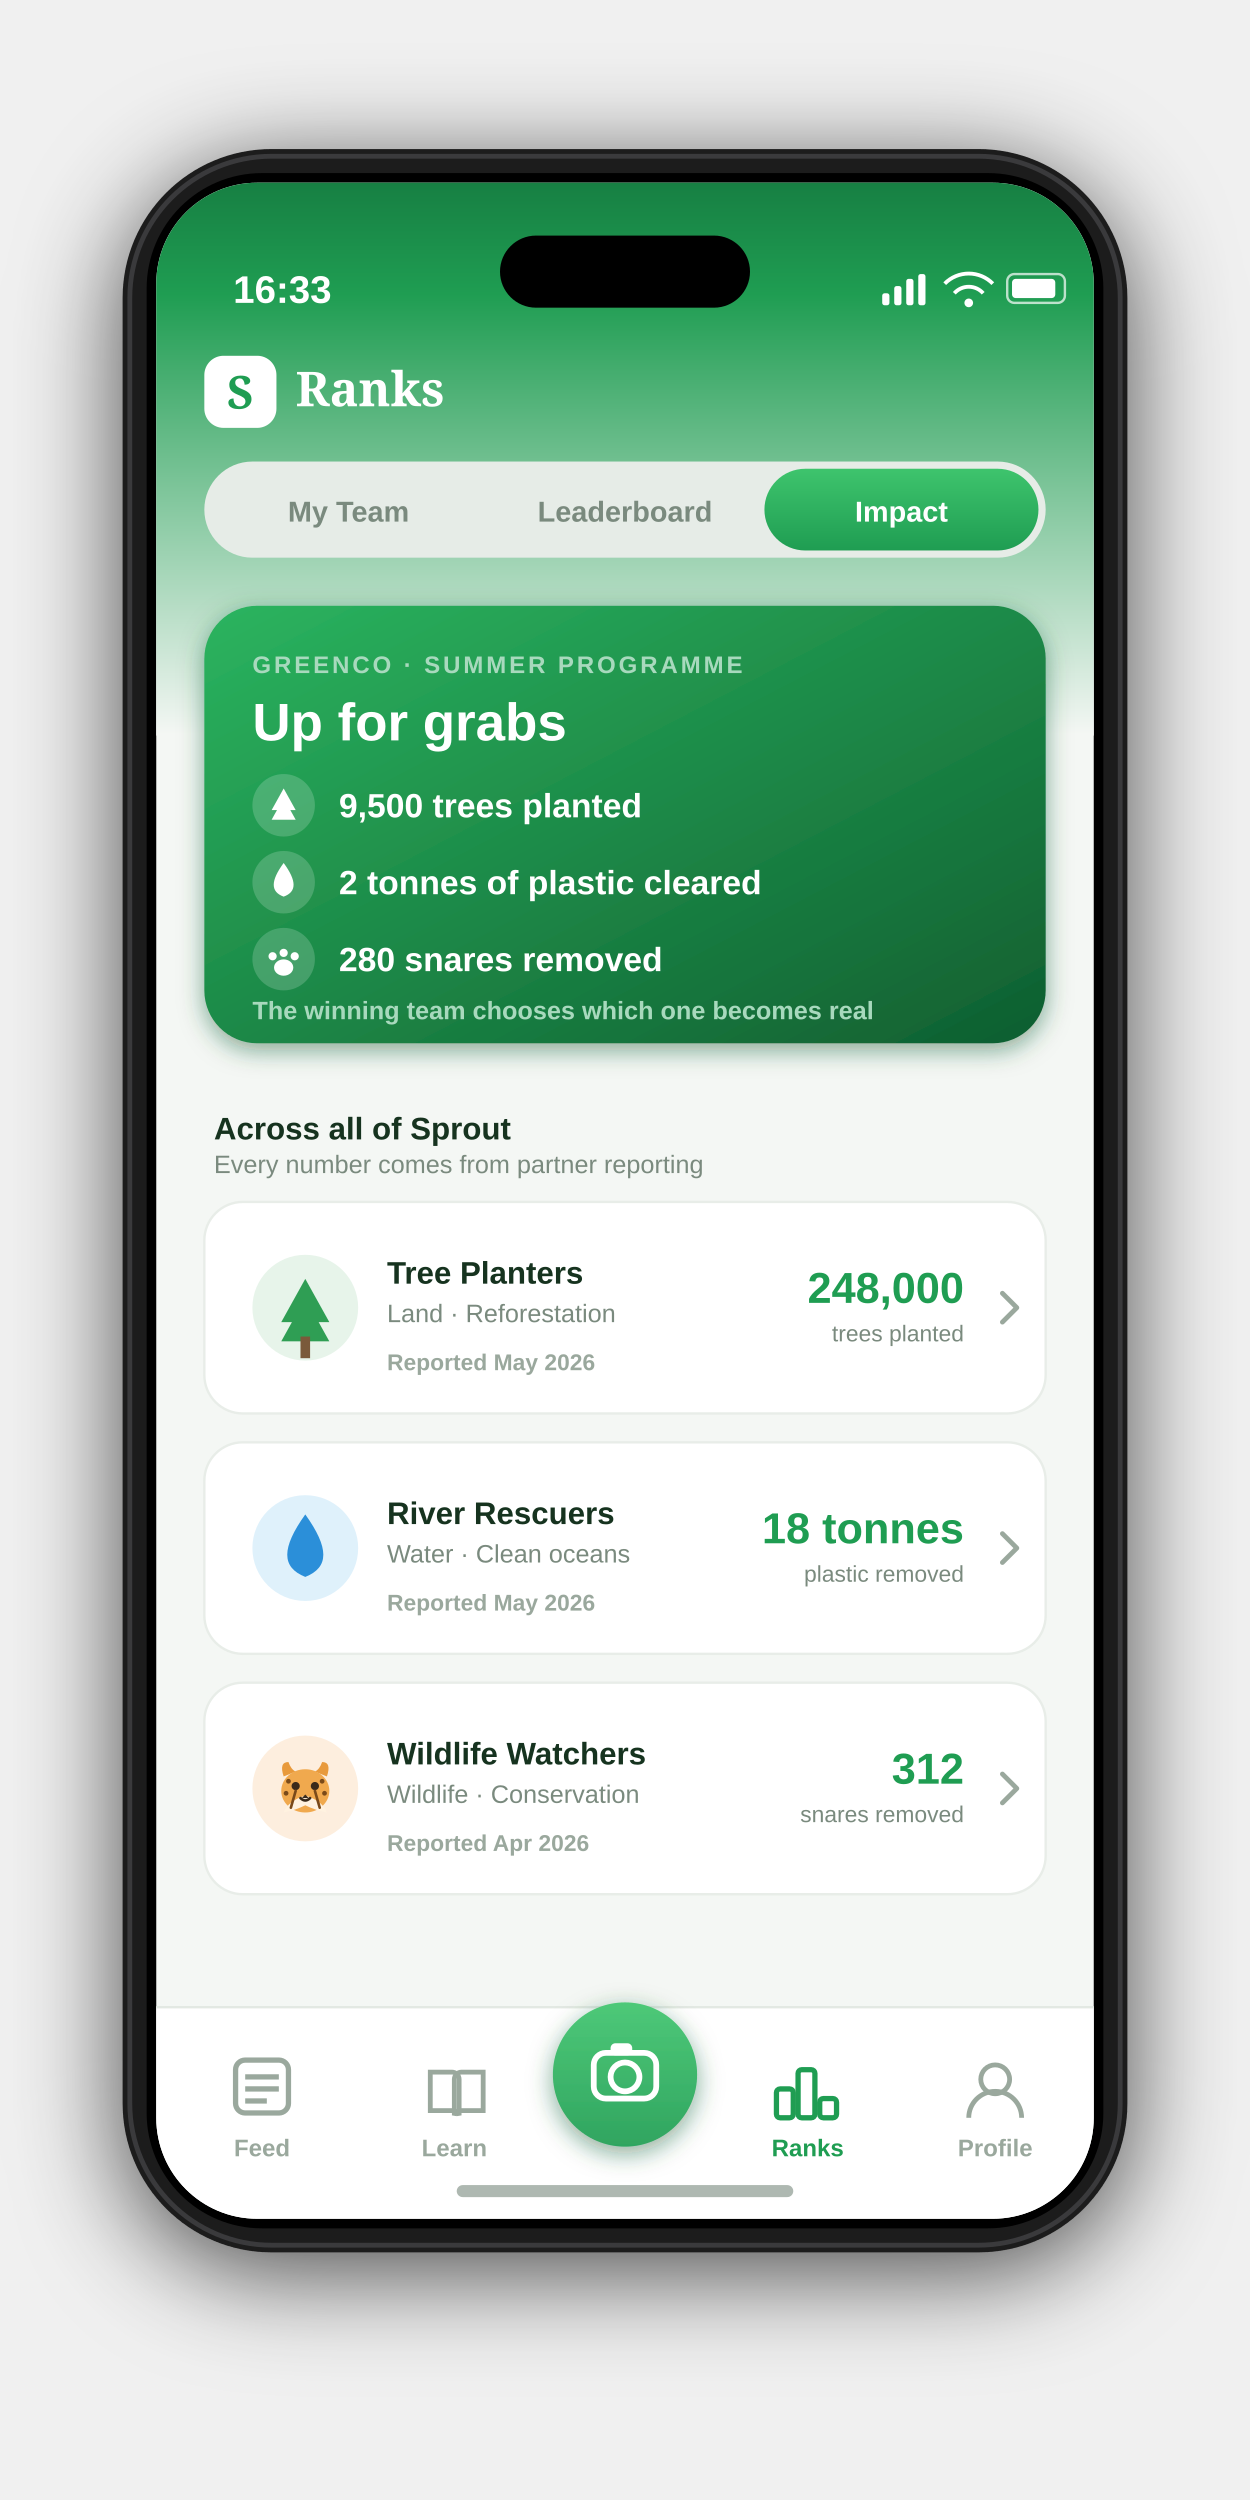
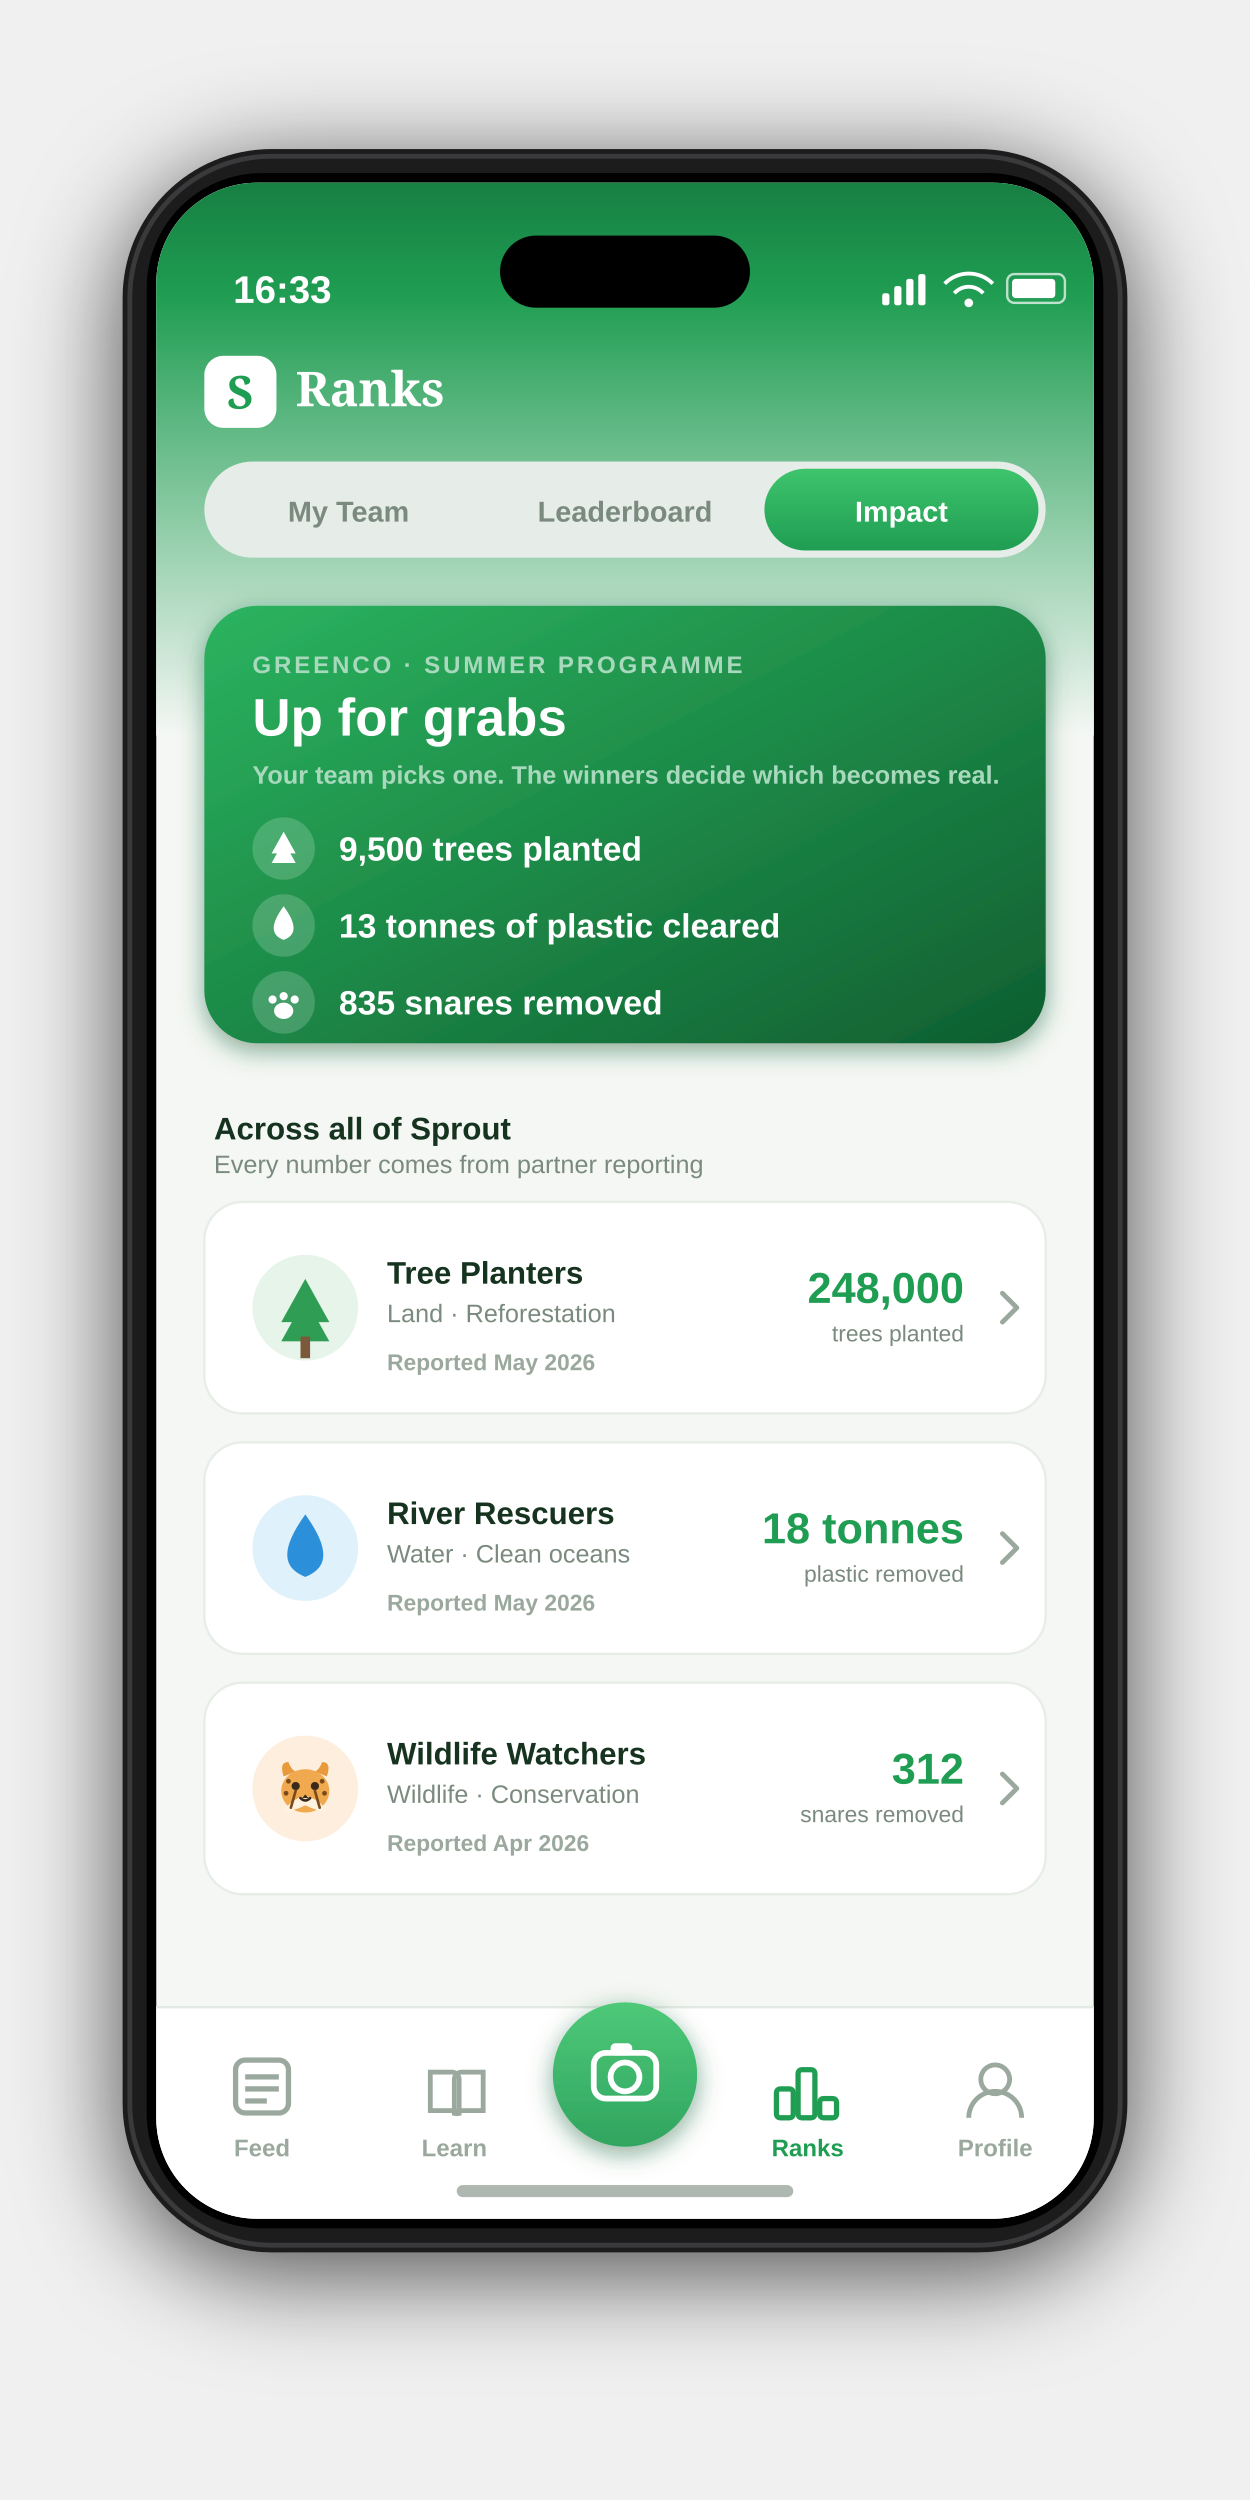
<svg xmlns="http://www.w3.org/2000/svg" viewBox="0 0 520 1040" font-family="-apple-system, 'SF Pro Display', 'Helvetica Neue', Arial, sans-serif">
  <defs>
    <linearGradient id="sprout" x1="0" y1="0" x2="0" y2="1">
      <stop offset="0%" stop-color="#3ec46d" />
      <stop offset="100%" stop-color="#1f9d52" />
    </linearGradient>
    <linearGradient id="hero" x1="0" y1="0" x2="1" y2="1">
      <stop offset="0%" stop-color="#2bb45f" />
      <stop offset="100%" stop-color="#0f5e30" />
    </linearGradient>
    <linearGradient id="headerFade" x1="0" y1="0" x2="0" y2="1">
      <stop offset="0%" stop-color="#178043" />
      <stop offset="20%" stop-color="#1f9d52" />
      <stop offset="100%" stop-color="#f4f7f4" />
    </linearGradient>
    <radialGradient id="tabGlow" cx="50%" cy="50%" r="50%">
      <stop offset="0%" stop-color="#ffffff" stop-opacity="0.55" />
      <stop offset="100%" stop-color="#ffffff" stop-opacity="0" />
    </radialGradient>
    <filter id="deviceShadow" x="-30%" y="-20%" width="160%" height="140%">
      <feDropShadow dx="0" dy="8" stdDeviation="22" flood-color="#000000" flood-opacity="0.7" />
    </filter>
    <filter id="camShadow" x="-50%" y="-50%" width="200%" height="200%">
      <feDropShadow dx="0" dy="3" stdDeviation="5" flood-color="#0c5a2e" flood-opacity="0.5" />
    </filter>
    <clipPath id="screenClip">
      <rect x="65" y="76" width="390" height="847" rx="42" />
    </clipPath>
  </defs>
  <rect x="51" y="62" width="418" height="875" rx="62" fill="#1c1c1e" filter="url(#deviceShadow)" />
  <rect x="54" y="65" width="412" height="869" rx="59" fill="none" stroke="#3a3a3c" stroke-width="2" />
  <rect x="61" y="72" width="398" height="855" rx="48" fill="#000000" />
  <g clip-path="url(#screenClip)">
    <g transform="translate(65,76)">
      <rect width="390" height="847" fill="#f4f7f4" />
      <rect y="0" width="390" height="230" fill="url(#headerFade)" />
      <text x="32" y="50" fill="#ffffff" font-size="16" font-weight="600">16:33</text>
      <g transform="translate(302,38)" fill="#ffffff">
        <rect x="0" y="8" width="3" height="5" rx="1" />
        <rect x="5" y="5" width="3" height="8" rx="1" />
        <rect x="10" y="2" width="3" height="11" rx="1" />
        <rect x="15" y="0" width="3" height="13" rx="1" />
      </g>
      <path d="M328 42 a14 14 0 0 1 20 0 M332 46 a8 8 0 0 1 12 0" stroke="#ffffff" stroke-width="1.6" fill="none" />
      <circle cx="338" cy="50" r="1.8" fill="#ffffff" />
      <rect x="354" y="38" width="24" height="12" rx="3" fill="none" stroke="#ffffff" stroke-opacity="0.7" />
      <rect x="356" y="40" width="18" height="8" rx="1.5" fill="#ffffff" />
      <rect x="143" y="22" width="104" height="30" rx="15" fill="#000000" />
      <g transform="translate(20,72)">
        <rect width="30" height="30" rx="8" fill="#ffffff" />
        <text x="15" y="22" fill="#1f9d52" font-size="19" font-weight="800" text-anchor="middle" font-family="Georgia, serif">S</text>
      </g>
      <text x="58" y="93" fill="#ffffff" font-size="20" font-weight="700" font-family="Georgia, serif">Ranks</text>
      <g transform="translate(20,116)">
        <rect width="350" height="40" rx="20" fill="#e6ece7" />
        <rect x="233" y="3" width="114" height="34" rx="17" fill="url(#sprout)" />
        <text x="60" y="25" fill="#7a8a7e" font-size="12" font-weight="600" text-anchor="middle">My Team</text>
        <text x="175" y="25" fill="#7a8a7e" font-size="12" font-weight="600" text-anchor="middle">Leaderboard</text>
        <text x="290" y="25" fill="#ffffff" font-size="12" font-weight="700" text-anchor="middle">Impact</text>
      </g>
      <rect x="20" y="176" width="350" height="182" rx="22" fill="url(#hero)" filter="url(#camShadow)" />
      <text x="40" y="204" fill="#a8d9bd" font-size="10" font-weight="700" letter-spacing="1.2">GREENCO · SUMMER PROGRAMME</text>
-       <text x="40" y="232" fill="#ffffff" font-size="22" font-weight="800">Up for grabs</text>
-       <g transform="translate(40,246)">
+       <text x="40" y="230" fill="#ffffff" font-size="22" font-weight="800">Up for grabs</text>
+       <text x="40" y="250" fill="#a8d9bd" font-size="10.5" font-weight="600">Your team picks one. The winners decide which becomes real.</text>
+       <g transform="translate(40,264)">
        <circle cx="13" cy="13" r="13" fill="#ffffff" opacity="0.18" />
        <g transform="translate(13,13)">
          <path d="M0 -7 l5 9 h-10 z M0 -3 l5 9 h-10 z" fill="#ffffff" />
        </g>
        <text x="36" y="18" fill="#ffffff" font-size="14" font-weight="700">9,500 trees planted</text>
      </g>
-       <g transform="translate(40,278)">
+       <g transform="translate(40,296)">
        <circle cx="13" cy="13" r="13" fill="#ffffff" opacity="0.18" />
        <path d="M13 5 c5.5 7.5 5.5 12 0 14 c-5.5 -2 -5.5 -6.5 0 -14z" fill="#ffffff" />
-         <text x="36" y="18" fill="#ffffff" font-size="14" font-weight="700">2 tonnes of plastic cleared</text>
+         <text x="36" y="18" fill="#ffffff" font-size="14" font-weight="700">13 tonnes of plastic cleared</text>
      </g>
-       <g transform="translate(40,310)">
+       <g transform="translate(40,328)">
        <circle cx="13" cy="13" r="13" fill="#ffffff" opacity="0.18" />
        <g transform="translate(13,14)" fill="#ffffff">
          <ellipse cx="0" cy="2.5" rx="4" ry="3.4" />
          <circle cx="-4.6" cy="-2.2" r="1.7" />
          <circle cx="0" cy="-3.6" r="1.7" />
          <circle cx="4.6" cy="-2.2" r="1.7" />
        </g>
-         <text x="36" y="18" fill="#ffffff" font-size="14" font-weight="700">280 snares removed</text>
+         <text x="36" y="18" fill="#ffffff" font-size="14" font-weight="700">835 snares removed</text>
      </g>
-       <text x="40" y="348" fill="#a8d9bd" font-size="10.5" font-weight="600">The winning team chooses which one becomes real</text>
      <text x="24" y="398" fill="#16331f" font-size="13" font-weight="700">Across all of Sprout</text>
      <text x="24" y="412" fill="#7a8a7e" font-size="10.5">Every number comes from partner reporting</text>
      <g transform="translate(20,424)">
        <rect width="350" height="88" rx="16" fill="#ffffff" stroke="#e8ede8" />
        <circle cx="42" cy="44" r="22" fill="#e7f4ea" />
        <path d="M42 32 l10 18 h-20 z M42 40 l10 18 h-20 z" fill="#2f9e54" />
        <rect x="40" y="56" width="4" height="9" fill="#7a5a3a" />
        <text x="76" y="34" fill="#16331f" font-size="13" font-weight="700">Tree Planters</text>
        <text x="76" y="50" fill="#7a8a7e" font-size="10.5">Land  ·  Reforestation</text>
        <text x="76" y="70" fill="#9aa89d" font-size="9.5" font-weight="600">Reported May 2026</text>
        <text x="316" y="42" fill="#1f9d52" font-size="18" font-weight="800" text-anchor="end">248,000</text>
        <text x="316" y="58" fill="#7a8a7e" font-size="9.5" text-anchor="end">trees planted</text>
        <path d="M332 38 l6 6 l-6 6" stroke="#9aa89d" stroke-width="2" fill="none" stroke-linecap="round" stroke-linejoin="round" />
      </g>
      <g transform="translate(20,524)">
        <rect width="350" height="88" rx="16" fill="#ffffff" stroke="#e8ede8" />
        <circle cx="42" cy="44" r="22" fill="#dff1fb" />
        <path d="M42 30 c10 14 10 22 0 26 c-10 -4 -10 -12 0 -26z" fill="#2b8fd9" />
        <text x="76" y="34" fill="#16331f" font-size="13" font-weight="700">River Rescuers</text>
        <text x="76" y="50" fill="#7a8a7e" font-size="10.5">Water  ·  Clean oceans</text>
        <text x="76" y="70" fill="#9aa89d" font-size="9.5" font-weight="600">Reported May 2026</text>
        <text x="316" y="42" fill="#1f9d52" font-size="18" font-weight="800" text-anchor="end">18 tonnes</text>
        <text x="316" y="58" fill="#7a8a7e" font-size="9.5" text-anchor="end">plastic removed</text>
        <path d="M332 38 l6 6 l-6 6" stroke="#9aa89d" stroke-width="2" fill="none" stroke-linecap="round" stroke-linejoin="round" />
      </g>
      <g transform="translate(20,624)">
        <rect width="350" height="88" rx="16" fill="#ffffff" stroke="#e8ede8" />
        <circle cx="42" cy="44" r="22" fill="#fdeede" />
        <g transform="translate(42,45)">
          <path d="M-9 -6 Q-11 -12 -7 -12 Q-6 -9 -4 -8 Z" fill="#e89a3c" />
          <path d="M9 -6 Q11 -12 7 -12 Q6 -9 4 -8 Z" fill="#e89a3c" />
          <ellipse cx="0" cy="0" rx="10" ry="9" fill="#f0a94e" />
          <path d="M0 2 Q-7 4 -9 9 Q-4 8 0 6 Q4 8 9 9 Q7 4 0 2 Z" fill="#fff2e0" />
          <circle cx="-4" cy="-2" r="1.7" fill="#3a2a1a" />
          <circle cx="4" cy="-2" r="1.7" fill="#3a2a1a" />
          <path d="M-2 3 Q0 5 2 3" fill="none" stroke="#3a2a1a" stroke-width="1.1" stroke-linecap="round" />
          <path d="M0 1.5 L-1.4 3 H1.4 Z" fill="#3a2a1a" />
          <path d="M-4 0 L-6 7" stroke="#7a4a1a" stroke-width="1.1" fill="none" stroke-linecap="round" />
          <path d="M4 0 L6 7" stroke="#7a4a1a" stroke-width="1.1" fill="none" stroke-linecap="round" />
          <circle cx="-7" cy="-4" r="1" fill="#7a4a1a" />
          <circle cx="7" cy="-4" r="1" fill="#7a4a1a" />
          <circle cx="-8" cy="1" r="1" fill="#7a4a1a" />
          <circle cx="8" cy="1" r="1" fill="#7a4a1a" />
        </g>
        <text x="76" y="34" fill="#16331f" font-size="13" font-weight="700">Wildlife Watchers</text>
        <text x="76" y="50" fill="#7a8a7e" font-size="10.5">Wildlife  ·  Conservation</text>
        <text x="76" y="70" fill="#9aa89d" font-size="9.5" font-weight="600">Reported Apr 2026</text>
        <text x="316" y="42" fill="#1f9d52" font-size="18" font-weight="800" text-anchor="end">312</text>
        <text x="316" y="58" fill="#7a8a7e" font-size="9.5" text-anchor="end">snares removed</text>
        <path d="M332 38 l6 6 l-6 6" stroke="#9aa89d" stroke-width="2" fill="none" stroke-linecap="round" stroke-linejoin="round" />
      </g>
      <g transform="translate(0,759)">
        <rect width="390" height="88" fill="#ffffff" />
        <line x1="0" y1="0" x2="390" y2="0" stroke="#e3e9e3" stroke-width="1" />
        <g transform="translate(33,22)">
          <rect x="0" y="0" width="22" height="22" rx="4" fill="none" stroke="#9aa89d" stroke-width="2.2" />
          <line x1="4" y1="7" x2="18" y2="7" stroke="#9aa89d" stroke-width="2.2" />
          <line x1="4" y1="12" x2="18" y2="12" stroke="#9aa89d" stroke-width="2.2" />
          <line x1="4" y1="17" x2="13" y2="17" stroke="#9aa89d" stroke-width="2.2" />
        </g>
        <text x="44" y="62" fill="#9aa89d" font-size="10" font-weight="600" text-anchor="middle">Feed</text>
        <g transform="translate(112,23)" stroke="#9aa89d" stroke-width="2" fill="none">
          <path d="M2 4 h9 a3 3 0 0 1 3 3 v15 a3 3 0 0 0 -3 -2 h-9 z" />
          <path d="M24 4 h-9 a3 3 0 0 0 -3 3 v15 a3 3 0 0 1 3 -2 h9 z" />
        </g>
        <text x="124" y="62" fill="#9aa89d" font-size="10" font-weight="600" text-anchor="middle">Learn</text>
        <circle cx="195" cy="28" r="30" fill="url(#sprout)" filter="url(#camShadow)" />
        <circle cx="195" cy="28" r="30" fill="#ffffff" opacity="0.08" />
        <g transform="translate(195,28)" stroke="#ffffff" stroke-width="2.4" fill="none">
          <rect x="-13" y="-9" width="26" height="19" rx="5" />
          <circle cx="0" cy="1" r="6" />
          <rect x="-6" y="-13" width="9" height="5" rx="2" fill="#ffffff" stroke="none" />
        </g>
        <circle cx="271" cy="34" r="26" fill="url(#tabGlow)" />
        <g transform="translate(258,22)" stroke="#1f9d52" stroke-width="2.2" fill="none">
          <rect x="0" y="12" width="7" height="12" rx="1.5" />
          <rect x="9" y="4" width="7" height="20" rx="1.5" />
          <rect x="18" y="16" width="7" height="8" rx="1.5" />
        </g>
        <text x="271" y="62" fill="#1f9d52" font-size="10" font-weight="700" text-anchor="middle">Ranks</text>
        <g transform="translate(338,22)" stroke="#9aa89d" stroke-width="2" fill="none">
          <circle cx="11" cy="8" r="6" />
          <path d="M0 24 a11 11 0 0 1 22 0" />
        </g>
        <text x="349" y="62" fill="#9aa89d" font-size="10" font-weight="600" text-anchor="middle">Profile</text>
      </g>
      <rect x="125" y="833" width="140" height="5" rx="2.5" fill="#16331f" opacity="0.35" />
    </g>
  </g>
</svg>
